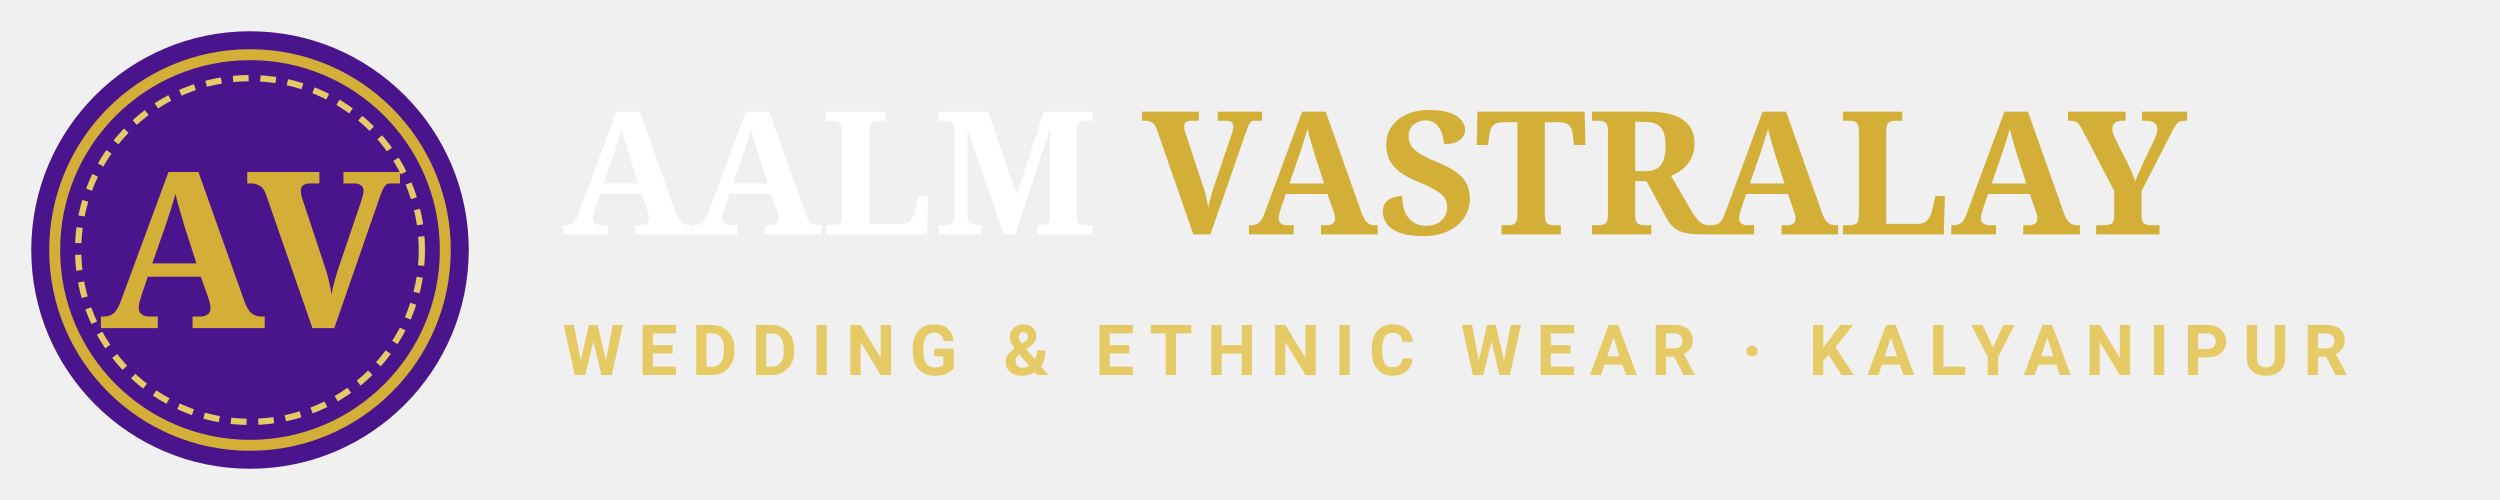
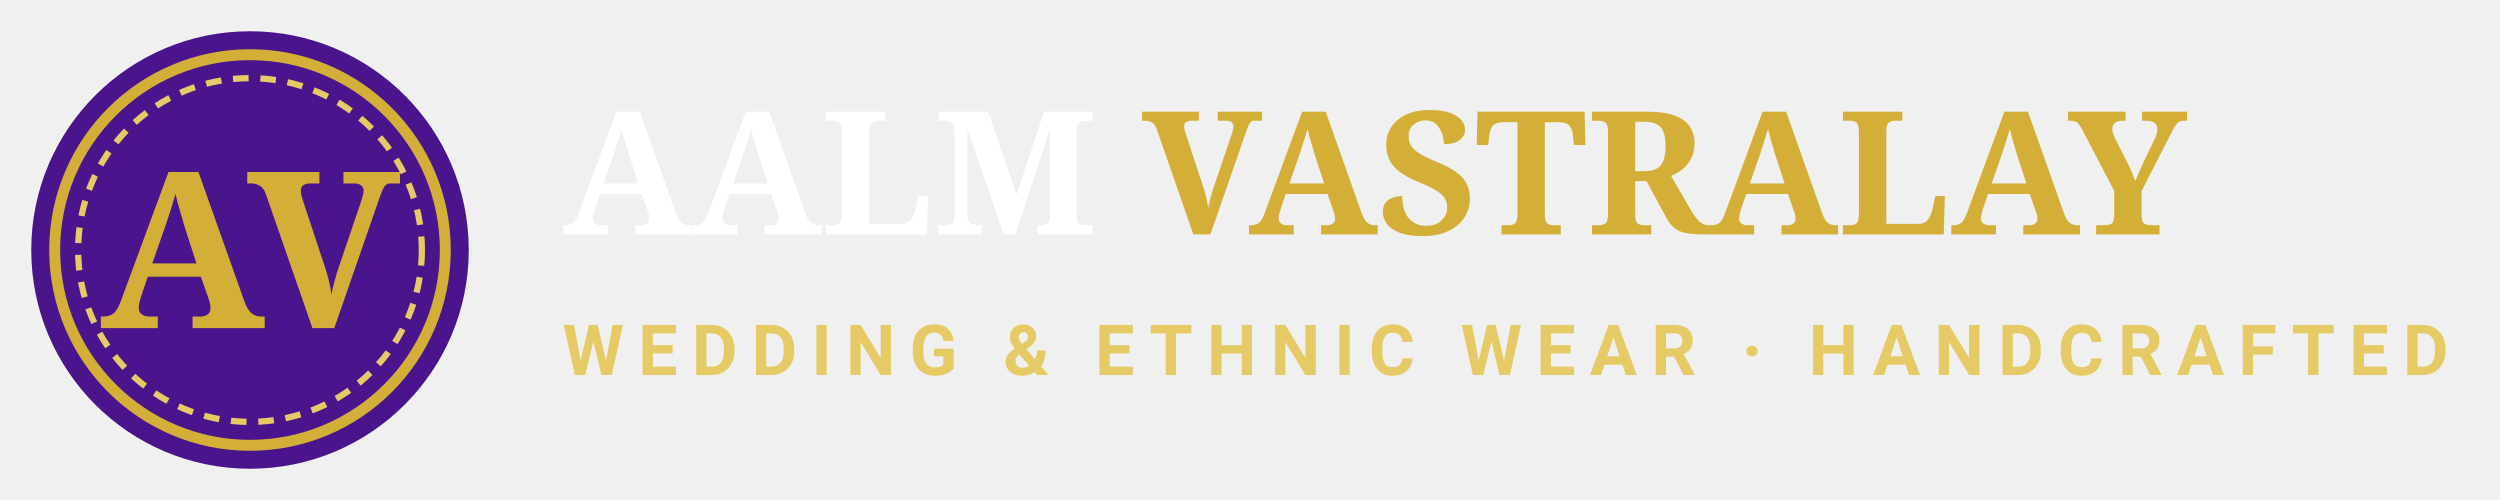
<svg xmlns="http://www.w3.org/2000/svg" viewBox="0 0 320 64" width="320" height="64" role="img" aria-label="Aalm Vastralay">
  <circle cx="32" cy="32" r="28" fill="#4A148C" />
  <circle cx="32" cy="32" r="25" fill="none" stroke="#D4AF37" stroke-width="1.4" />
  <circle cx="32" cy="32" r="22" fill="none" stroke="#E6CA65" stroke-width="0.8" stroke-dasharray="2, 1.5" />
  <text x="32" y="42" text-anchor="middle" font-family="Georgia, 'Playfair Display', serif" font-size="28" font-weight="bold" fill="#D4AF37">AV</text>
  <text x="72" y="30" font-family="Georgia, 'Playfair Display', serif" font-size="22" font-weight="700" fill="#FFFFFF">AALM <tspan fill="#D4AF37">VASTRALAY</tspan>
  </text>
-   <text x="72" y="48" font-family="-apple-system, BlinkMacSystemFont, 'Segoe UI', Roboto, sans-serif" font-size="9" font-weight="600" letter-spacing="1.8" fill="#E6CA65">WEDDING &amp; ETHNIC WEAR · KALYANIPUR</text>
+   <text x="72" y="48" font-family="-apple-system, BlinkMacSystemFont, 'Segoe UI', Roboto, sans-serif" font-size="9" font-weight="600" letter-spacing="1.8" fill="#E6CA65">WEDDING &amp; ETHNIC WEAR · HANDCRAFTED</text>
</svg>
